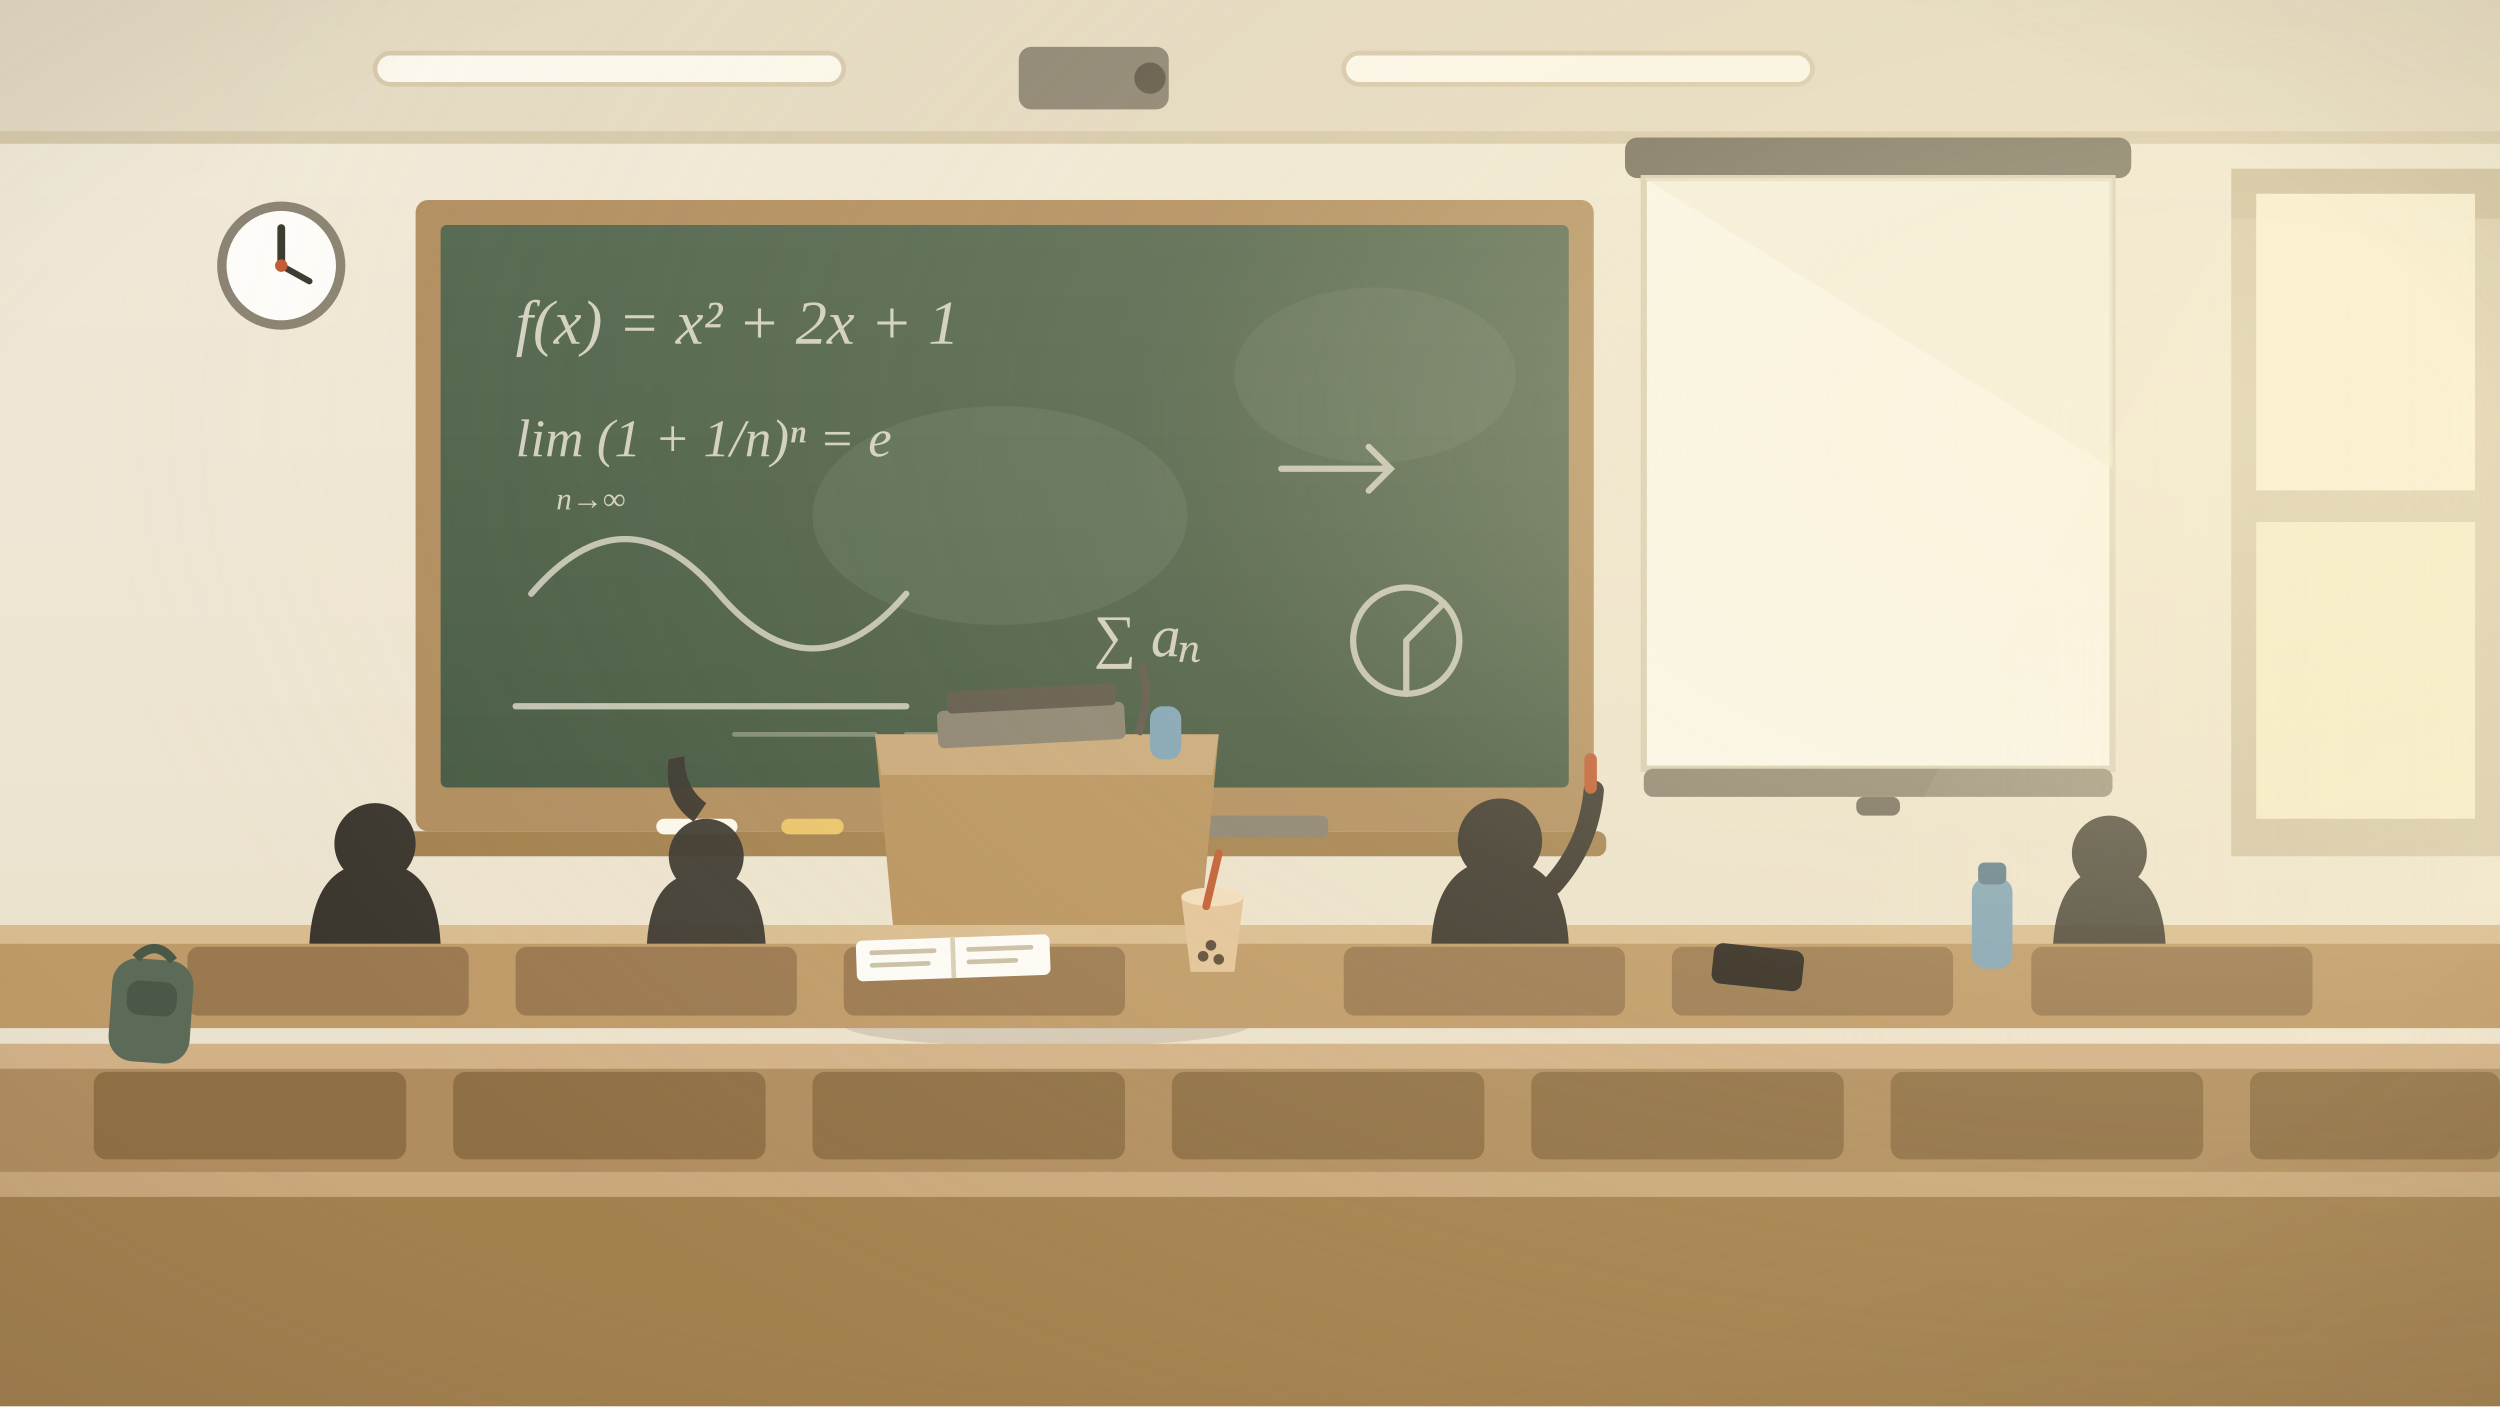
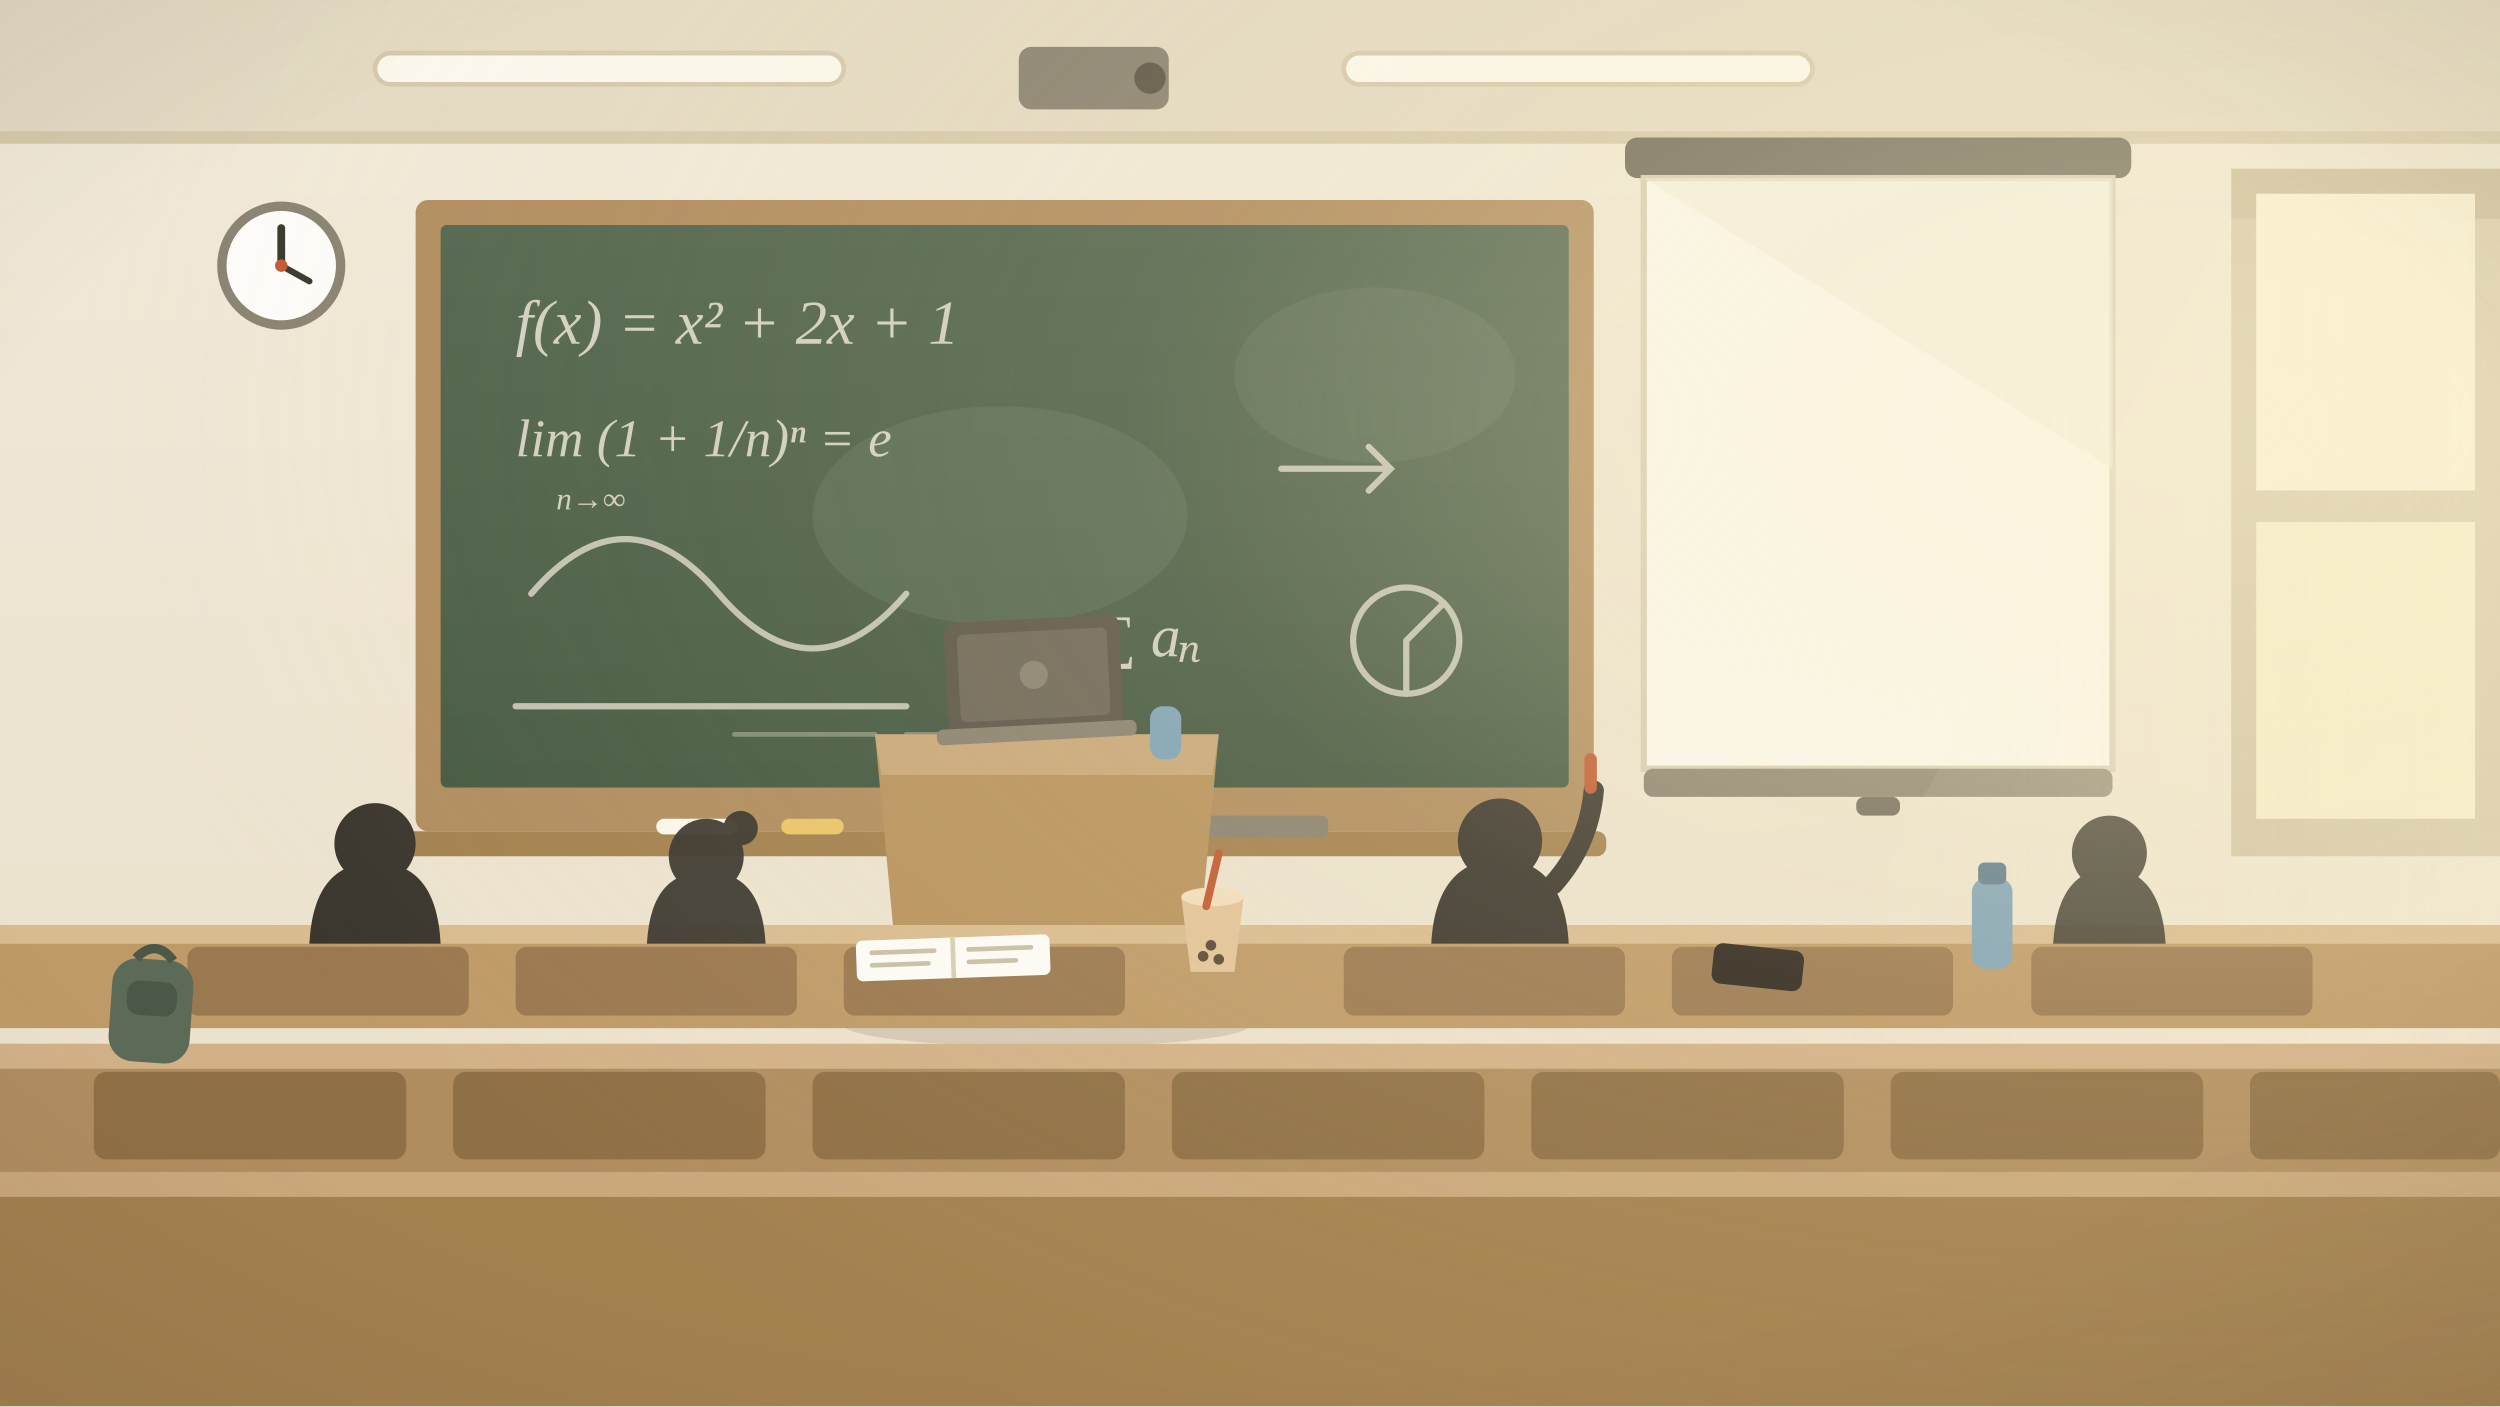
<svg xmlns="http://www.w3.org/2000/svg" width="1600" height="900" viewBox="0 0 1600 900">
  <defs>
    <linearGradient id="wall" x1="0" y1="0" x2="0" y2="1">
      <stop offset="0" stop-color="#F1EADA" />
      <stop offset="1" stop-color="#E9DFC9" />
    </linearGradient>
    <linearGradient id="board" x1="0" y1="0" x2="0" y2="1">
      <stop offset="0" stop-color="#51654F" />
      <stop offset="1" stop-color="#455943" />
    </linearGradient>
    <linearGradient id="winlight" x1="0" y1="0" x2="1" y2="0">
      <stop offset="0" stop-color="#FBF3D9" stop-opacity="0" />
      <stop offset="1" stop-color="#FBF3D9" stop-opacity="0.9" />
    </linearGradient>
    <radialGradient id="dayGlow" cx="0.88" cy="0.3" r="0.85">
      <stop offset="0" stop-color="#FBEFC9" stop-opacity="0.5" />
      <stop offset="0.5" stop-color="#F8E8B8" stop-opacity="0.14" />
      <stop offset="1" stop-color="#F8E8B8" stop-opacity="0" />
    </radialGradient>
    <radialGradient id="vig" cx="0.5" cy="0.46" r="0.85">
      <stop offset="0.62" stop-color="#3A2E24" stop-opacity="0" />
      <stop offset="1" stop-color="#3A2E24" stop-opacity="0.15" />
    </radialGradient>
  </defs>
  <rect width="1600" height="900" fill="url(#wall)" />
  <rect x="0" y="0" width="1600" height="88" fill="#E4DAC3" />
  <rect x="0" y="84" width="1600" height="8" fill="#D6C9AC" />
  <rect x="240" y="34" width="300" height="20" rx="10" fill="#FBF8EE" stroke="#D6C9AC" stroke-width="3" />
  <rect x="860" y="34" width="300" height="20" rx="10" fill="#FBF8EE" stroke="#D6C9AC" stroke-width="3" />
  <rect x="652" y="30" width="96" height="40" rx="8" fill="#8A8272" />
  <circle cx="736" cy="50" r="10" fill="#5C564A" />
  <circle cx="180" cy="170" r="38" fill="#FDFCF9" stroke="#8A8272" stroke-width="6" />
  <line x1="180" y1="170" x2="180" y2="146" stroke="#3A362E" stroke-width="5" stroke-linecap="round" />
  <line x1="180" y1="170" x2="198" y2="180" stroke="#3A362E" stroke-width="4" stroke-linecap="round" />
  <circle cx="180" cy="170" r="4" fill="#C05A32" />
  <rect x="266" y="128" width="754" height="404" rx="8" fill="#B08D5F" />
  <rect x="282" y="144" width="722" height="360" rx="4" fill="url(#board)" />
  <rect x="258" y="532" width="770" height="16" rx="6" fill="#A3814F" />
  <rect x="420" y="524" width="52" height="10" rx="5" fill="#FBF8EE" />
  <rect x="500" y="524" width="40" height="10" rx="5" fill="#E9C46A" />
  <rect x="760" y="522" width="90" height="14" rx="4" fill="#8A8272" />
  <ellipse cx="640" cy="330" rx="120" ry="70" fill="#DFE5D8" opacity="0.08" />
  <ellipse cx="880" cy="240" rx="90" ry="56" fill="#DFE5D8" opacity="0.07" />
  <g fill="#E8E4D5" opacity="0.85" font-family="Georgia, 'Times New Roman', serif">
    <text x="330" y="220" font-size="40" font-style="italic">f(x) = x² + 2x + 1</text>
    <text x="330" y="292" font-size="34" font-style="italic">lim  (1 + 1/n)ⁿ = e</text>
    <text x="356" y="326" font-size="20" font-style="italic">n→∞</text>
    <text x="700" y="420" font-size="38" font-style="italic">∑ aₙ</text>
  </g>
  <g stroke="#E8E4D5" stroke-width="4" fill="none" stroke-linecap="round" opacity="0.75">
    <path d="M340 380 q60 -70 120 0 q60 70 120 0" />
    <path d="M330 452 h250" />
    <path d="M820 300 l70 0 M876 286 l14 14 l-14 14" />
    <circle cx="900" cy="410" r="34" />
    <path d="M900 410 l24 -24 M900 410 l0 34" />
  </g>
  <g stroke="#E8E4D5" stroke-width="3" fill="none" opacity="0.35" stroke-linecap="round">
    <path d="M470 470 h90 M580 470 h40" />
  </g>
  <rect x="1052" y="96" width="18" height="14" fill="#8A8272" />
  <rect x="1334" y="96" width="18" height="14" fill="#8A8272" />
  <rect x="1040" y="88" width="324" height="26" rx="8" fill="#6E685A" />
  <rect x="1052" y="114" width="300" height="378" fill="#FBF9F1" />
  <rect x="1052" y="114" width="300" height="378" fill="none" stroke="#D6CDB6" stroke-width="4" />
  <path d="M1052 114 L 1352 114 L 1352 300 Z" fill="#F1ECDC" opacity="0.6" />
  <rect x="1052" y="492" width="300" height="18" rx="6" fill="#8A8272" />
  <rect x="1188" y="510" width="28" height="12" rx="5" fill="#6E685A" />
  <rect x="1428" y="108" width="172" height="440" fill="#C9BB9C" />
  <rect x="1444" y="124" width="140" height="190" fill="#FBF3D9" />
  <rect x="1444" y="334" width="140" height="190" fill="#F6ECC9" />
  <rect x="1444" y="314" width="140" height="20" fill="#C9BB9C" />
  <polygon points="1428,140 1600,140 1600,700 1130,700" fill="url(#winlight)" opacity="0.35" />
  <g>
    <path d="M560 470 L 780 470 L 764 640 L 576 640 Z" fill="#B8935F" />
    <path d="M560 470 L 780 470 L 776 496 L 564 496 Z" fill="#C9A87B" />
-     <rect x="600" y="452" width="120" height="24" rx="4" fill="#8A8272" transform="rotate(-3 660 464)" />
-     <rect x="606" y="440" width="108" height="14" rx="3" fill="#5C564A" transform="rotate(-3 660 447)" />
-     <path d="M728 470 q10 -26 2 -44" stroke="#5C564A" stroke-width="5" fill="none" />
+     <g transform="rotate(-3 660 440)">
+       <rect x="606" y="396" width="112" height="72" rx="6" fill="#5C564A" />
+       <rect x="614" y="404" width="96" height="56" rx="4" fill="#6E685A" />
+       <circle cx="662" cy="432" r="9" fill="#8A8272" />
+       <rect x="598" y="464" width="128" height="10" rx="4" fill="#8A8272" />
+     </g>
    <rect x="736" y="452" width="20" height="34" rx="8" fill="#7FA3B8" />
    <ellipse cx="670" cy="656" rx="130" ry="14" fill="#3A2E24" opacity="0.14" />
  </g>
  <rect x="0" y="760" width="1600" height="140" fill="#A3814F" />
  <rect x="0" y="748" width="1600" height="18" fill="#C9A87B" />
  <rect x="0" y="680" width="1600" height="70" fill="#B08D5F" />
  <rect x="0" y="668" width="1600" height="16" fill="#D2B187" />
  <g fill="#8F6F45">
    <rect x="60" y="686" width="200" height="56" rx="8" />
    <rect x="290" y="686" width="200" height="56" rx="8" />
    <rect x="520" y="686" width="200" height="56" rx="8" />
    <rect x="750" y="686" width="200" height="56" rx="8" />
    <rect x="980" y="686" width="200" height="56" rx="8" />
    <rect x="1210" y="686" width="200" height="56" rx="8" />
    <rect x="1440" y="686" width="160" height="56" rx="8" />
  </g>
  <rect x="0" y="600" width="1600" height="58" fill="#BE9A68" />
  <rect x="0" y="592" width="1600" height="12" fill="#D8BC90" />
  <g fill="#9A7850">
    <rect x="120" y="606" width="180" height="44" rx="7" />
    <rect x="330" y="606" width="180" height="44" rx="7" />
    <rect x="540" y="606" width="180" height="44" rx="7" />
    <rect x="860" y="606" width="180" height="44" rx="7" />
    <rect x="1070" y="606" width="180" height="44" rx="7" />
    <rect x="1300" y="606" width="180" height="44" rx="7" />
  </g>
  <g fill="#3A362E">
    <g>
      <circle cx="240" cy="540" r="26" />
      <path d="M198 604 C 200 566, 216 552, 240 552 C 264 552, 280 566, 282 604 Z" />
    </g>
    <g opacity="0.95">
      <circle cx="452" cy="548" r="24" />
-       <path d="M444 526 q-20 -14 -16 -40 l10 -2 q0 20 14 30 Z" />
+       <circle cx="474" cy="530" r="11" />
      <path d="M414 604 C 416 570, 430 558, 452 558 C 474 558, 488 570, 490 604 Z" />
    </g>
    <g>
      <circle cx="960" cy="538" r="27" />
      <path d="M916 604 C 918 566, 935 550, 960 550 C 985 550, 1002 566, 1004 604 Z" />
      <path d="M994 566 C 1010 548, 1018 528, 1020 506" stroke="#3A362E" stroke-width="13" fill="none" stroke-linecap="round" />
      <rect x="1014" y="482" width="8" height="26" rx="4" fill="#C05A32" />
    </g>
    <g opacity="0.9">
      <circle cx="1350" cy="546" r="24" />
      <path d="M1314 604 C 1316 570, 1330 556, 1350 556 C 1370 556, 1384 570, 1386 604 Z" />
    </g>
  </g>
  <g>
    <g transform="rotate(-2 610 612)">
      <rect x="548" y="600" width="124" height="26" rx="4" fill="#FDFCF9" />
      <line x1="610" y1="600" x2="610" y2="626" stroke="#D6CDB6" stroke-width="3" />
      <path d="M558 608 h40 M558 616 h36 M620 608 h40 M620 616 h30" stroke="#C9BFA6" stroke-width="3" stroke-linecap="round" />
    </g>
    <path d="M756 574 L 762 622 L 790 622 L 796 574 Z" fill="#E3C49A" />
    <ellipse cx="776" cy="574" rx="20" ry="6" fill="#F1DDBE" />
    <line x1="780" y1="546" x2="772" y2="580" stroke="#C05A32" stroke-width="5" stroke-linecap="round" />
    <circle cx="770" cy="612" r="3.4" fill="#5C4A38" />
    <circle cx="780" cy="614" r="3.4" fill="#5C4A38" />
    <circle cx="775" cy="605" r="3.4" fill="#5C4A38" />
    <rect x="1096" y="606" width="58" height="26" rx="6" fill="#2A241D" transform="rotate(6 1125 619)" />
    <rect x="1262" y="562" width="26" height="58" rx="9" fill="#7FA3B8" />
    <rect x="1266" y="552" width="18" height="14" rx="4" fill="#5C7B8E" />
  </g>
  <g transform="rotate(4 96 656)">
    <rect x="70" y="614" width="52" height="66" rx="16" fill="#5C6B57" />
    <rect x="80" y="628" width="32" height="22" rx="8" fill="#4A5847" />
    <path d="M84 614 q12 -14 24 0" stroke="#4A5847" stroke-width="6" fill="none" />
  </g>
  <rect width="1600" height="900" fill="url(#dayGlow)" />
  <rect width="1600" height="900" fill="url(#vig)" />
</svg>
